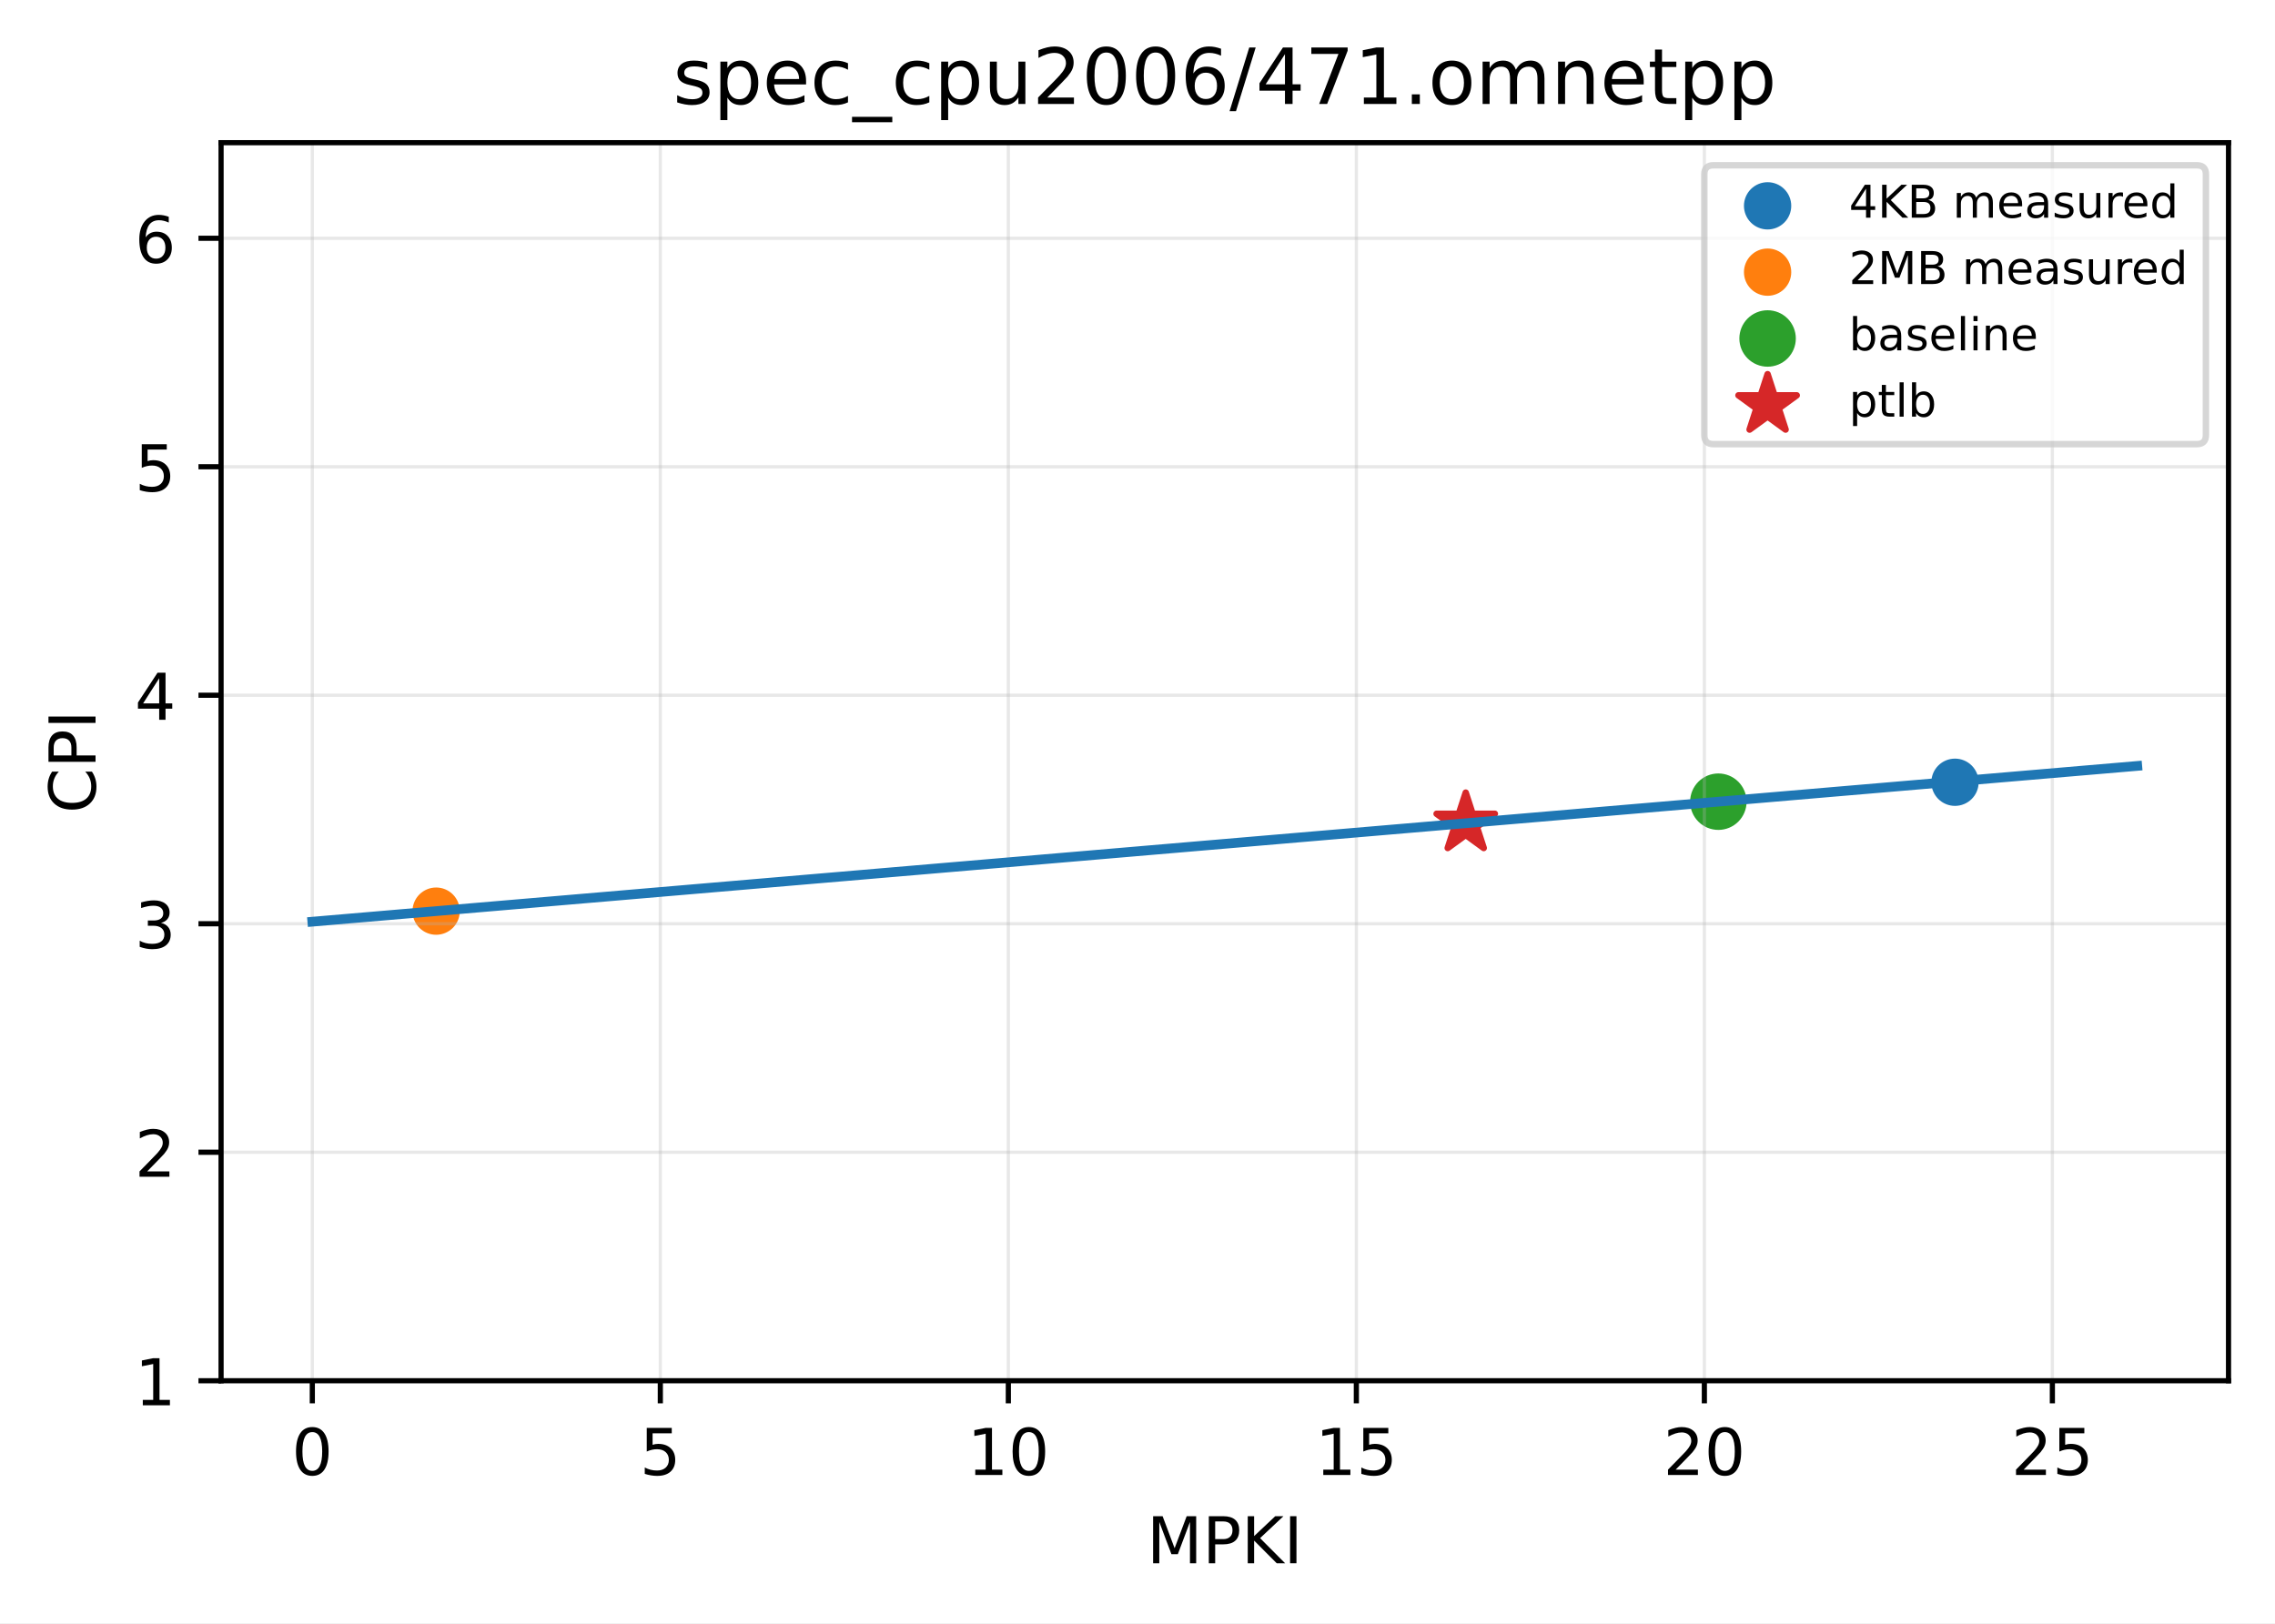
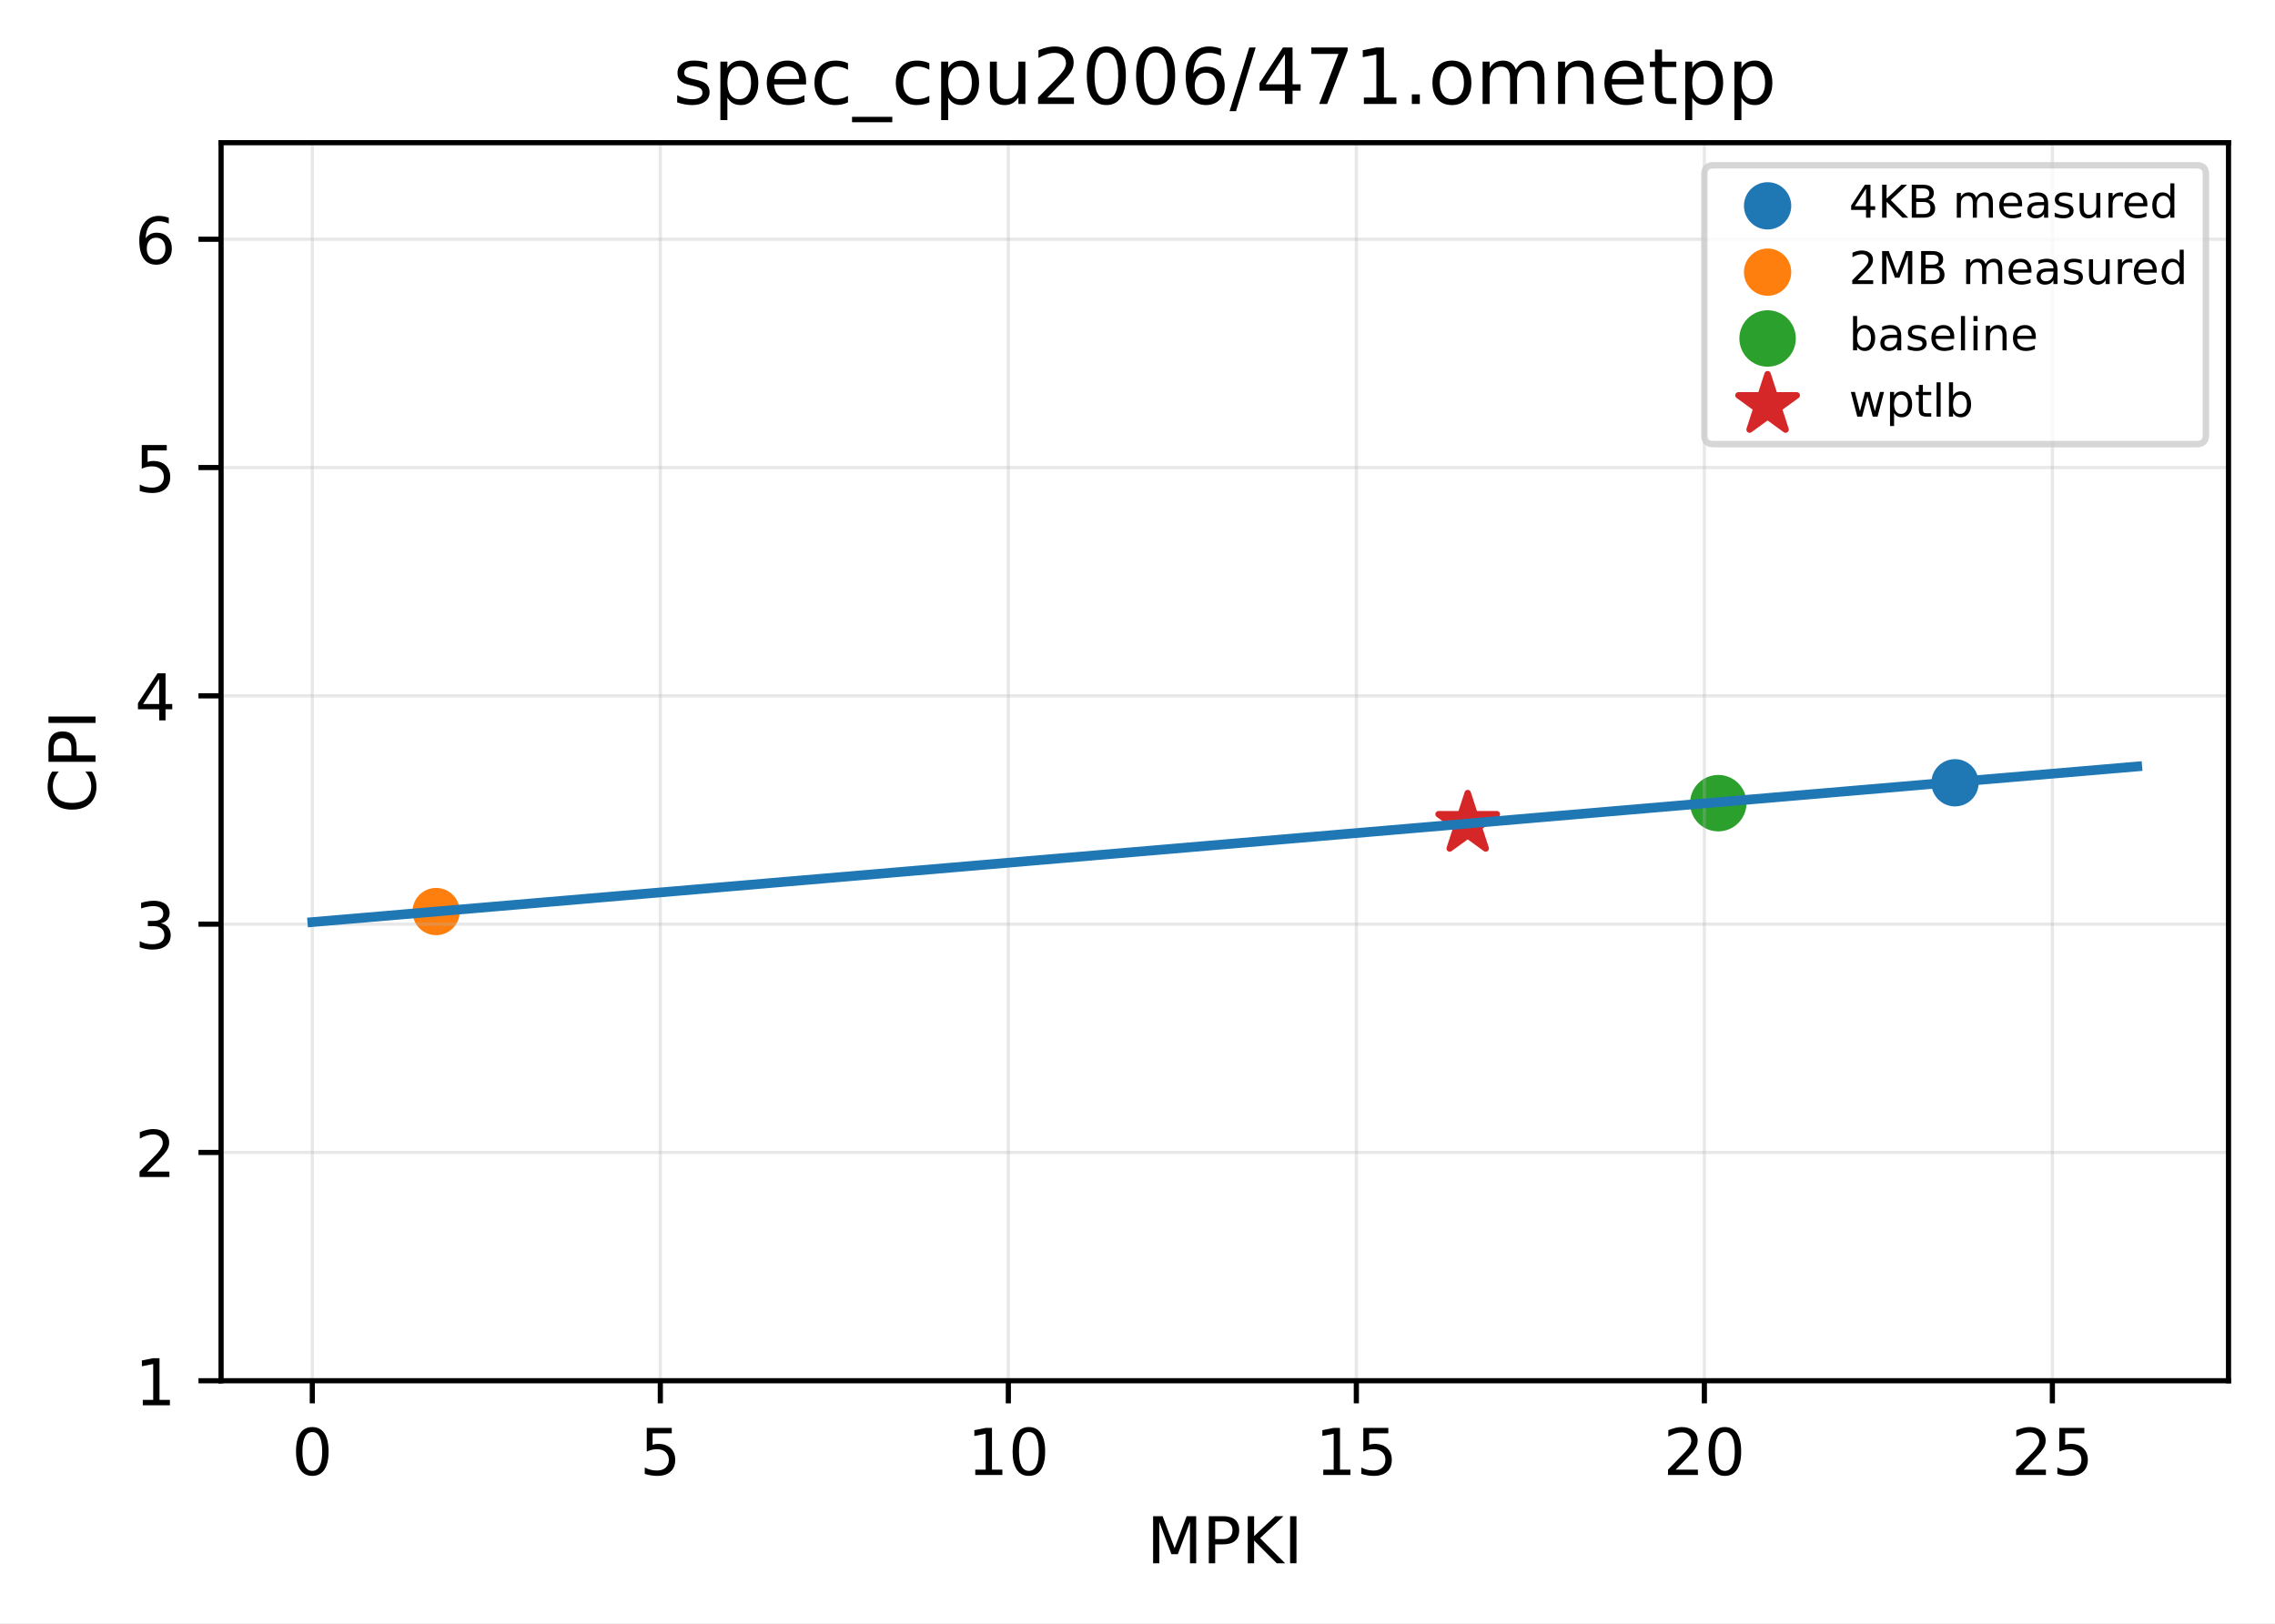
<svg xmlns="http://www.w3.org/2000/svg" xmlns:xlink="http://www.w3.org/1999/xlink" width="352.371pt" height="251.463pt" viewBox="0 0 352.371 251.463" version="1.1">
  <defs>
    <style type="text/css">*{stroke-linejoin: round; stroke-linecap: butt}</style>
  </defs>
  <g id="figure_1">
    <g id="patch_1">
      <path d="M 0 251.463  L 352.371 251.463  L 352.371 0  L 0 0  z " style="fill: #ffffff" />
    </g>
    <g id="axes_1">
      <g id="patch_2">
        <path d="M 34.241 213.906  L 345.171 213.906  L 345.171 22.106  L 34.241 22.106  z " style="fill: #ffffff" />
      </g>
      <g id="PathCollection_1">
        <defs>
-           <path id="md6699c83ae" d="M 0 3.162  C 0.839 3.162 1.643 2.829 2.236 2.236  C 2.829 1.643 3.162 0.839 3.162 0  C 3.162 -0.839 2.829 -1.643 2.236 -2.236  C 1.643 -2.829 0.839 -3.162 0 -3.162  C -0.839 -3.162 -1.643 -2.829 -2.236 -2.236  C -2.829 -1.643 -3.162 -0.839 -3.162 0  C -3.162 0.839 -2.829 1.643 -2.236 2.236  C -1.643 2.829 -0.839 3.162 0 3.162  z " style="stroke: #1f77b4" />
+           <path id="mc4546cc95a" d="M 0 3.162  C 0.839 3.162 1.643 2.829 2.236 2.236  C 2.829 1.643 3.162 0.839 3.162 0  C 3.162 -0.839 2.829 -1.643 2.236 -2.236  C 1.643 -2.829 0.839 -3.162 0 -3.162  C -0.839 -3.162 -1.643 -2.829 -2.236 -2.236  C -2.829 -1.643 -3.162 -0.839 -3.162 0  C -3.162 0.839 -2.829 1.643 -2.236 2.236  C -1.643 2.829 -0.839 3.162 0 3.162  z " style="stroke: #1f77b4" />
        </defs>
-         <g clip-path="url(#p19442adbd6)">
-           <use xlink:href="#md6699c83ae" x="302.807" y="121.188" style="fill: #1f77b4; stroke: #1f77b4" />
+         <g clip-path="url(#pe02b8e51a7)">
+           <use xlink:href="#mc4546cc95a" x="302.807" y="121.269" style="fill: #1f77b4; stroke: #1f77b4" />
        </g>
      </g>
      <g id="PathCollection_2">
        <defs>
-           <path id="mab75b7c8a4" d="M 0 3.162  C 0.839 3.162 1.643 2.829 2.236 2.236  C 2.829 1.643 3.162 0.839 3.162 0  C 3.162 -0.839 2.829 -1.643 2.236 -2.236  C 1.643 -2.829 0.839 -3.162 0 -3.162  C -0.839 -3.162 -1.643 -2.829 -2.236 -2.236  C -2.829 -1.643 -3.162 -0.839 -3.162 0  C -3.162 0.839 -2.829 1.643 -2.236 2.236  C -1.643 2.829 -0.839 3.162 0 3.162  z " style="stroke: #ff7f0e" />
+           <path id="mbe34475979" d="M 0 3.162  C 0.839 3.162 1.643 2.829 2.236 2.236  C 2.829 1.643 3.162 0.839 3.162 0  C 3.162 -0.839 2.829 -1.643 2.236 -2.236  C 1.643 -2.829 0.839 -3.162 0 -3.162  C -0.839 -3.162 -1.643 -2.829 -2.236 -2.236  C -2.829 -1.643 -3.162 -0.839 -3.162 0  C -3.162 0.839 -2.829 1.643 -2.236 2.236  C -1.643 2.829 -0.839 3.162 0 3.162  z " style="stroke: #ff7f0e" />
        </defs>
-         <g clip-path="url(#p19442adbd6)">
-           <use xlink:href="#mab75b7c8a4" x="67.553" y="141.155" style="fill: #ff7f0e; stroke: #ff7f0e" />
+         <g clip-path="url(#pe02b8e51a7)">
+           <use xlink:href="#mbe34475979" x="67.553" y="141.218" style="fill: #ff7f0e; stroke: #ff7f0e" />
        </g>
      </g>
      <g id="PathCollection_3">
        <defs>
-           <path id="m7796e45a66" d="M 0 3.873  C 1.027 3.873 2.012 3.465 2.739 2.739  C 3.465 2.012 3.873 1.027 3.873 0  C 3.873 -1.027 3.465 -2.012 2.739 -2.739  C 2.012 -3.465 1.027 -3.873 0 -3.873  C -1.027 -3.873 -2.012 -3.465 -2.739 -2.739  C -3.465 -2.012 -3.873 -1.027 -3.873 0  C -3.873 1.027 -3.465 2.012 -2.739 2.739  C -2.012 3.465 -1.027 3.873 0 3.873  z " style="stroke: #2ca02c" />
+           <path id="m443abfa414" d="M 0 3.873  C 1.027 3.873 2.012 3.465 2.739 2.739  C 3.465 2.012 3.873 1.027 3.873 0  C 3.873 -1.027 3.465 -2.012 2.739 -2.739  C 2.012 -3.465 1.027 -3.873 0 -3.873  C -1.027 -3.873 -2.012 -3.465 -2.739 -2.739  C -3.465 -2.012 -3.873 -1.027 -3.873 0  C -3.873 1.027 -3.465 2.012 -2.739 2.739  C -2.012 3.465 -1.027 3.873 0 3.873  z " style="stroke: #2ca02c" />
        </defs>
-         <g clip-path="url(#p19442adbd6)">
-           <use xlink:href="#m7796e45a66" x="266.153" y="124.198" style="fill: #2ca02c; stroke: #2ca02c" />
+         <g clip-path="url(#pe02b8e51a7)">
+           <use xlink:href="#m443abfa414" x="266.142" y="124.426" style="fill: #2ca02c; stroke: #2ca02c" />
        </g>
      </g>
      <g id="PathCollection_4">
        <defs>
-           <path id="m1c4b9ef3df" d="M 0 -4.743  L -1.065 -1.466  L -4.511 -1.466  L -1.723 0.56  L -2.788 3.838  L -0 1.812  L 2.788 3.838  L 1.723 0.56  L 4.511 -1.466  L 1.065 -1.466  z " style="stroke: #d62728" />
+           <path id="mf16d242e67" d="M 0 -4.743  L -1.065 -1.466  L -4.511 -1.466  L -1.723 0.56  L -2.788 3.838  L -0 1.812  L 2.788 3.838  L 1.723 0.56  L 4.511 -1.466  L 1.065 -1.466  z " style="stroke: #d62728" />
        </defs>
-         <g clip-path="url(#p19442adbd6)">
-           <use xlink:href="#m1c4b9ef3df" x="227.023" y="127.538" style="fill: #d62728; stroke: #d62728" />
+         <g clip-path="url(#pe02b8e51a7)">
+           <use xlink:href="#mf16d242e67" x="227.332" y="127.609" style="fill: #d62728; stroke: #d62728" />
        </g>
      </g>
      <g id="matplotlib.axis_1">
        <g id="xtick_1">
          <g id="line2d_1">
-             <path d="M 48.374 213.906  L 48.374 22.106  " clip-path="url(#p19442adbd6)" style="fill: none; stroke: #b0b0b0; stroke-opacity: 0.3; stroke-width: 0.5; stroke-linecap: square" />
+             <path d="M 48.374 213.906  L 48.374 22.106  " clip-path="url(#pe02b8e51a7)" style="fill: none; stroke: #b0b0b0; stroke-opacity: 0.3; stroke-width: 0.5; stroke-linecap: square" />
          </g>
          <g id="line2d_2">
            <defs>
-               <path id="mcaa8ebfdd7" d="M 0 0  L 0 3.5  " style="stroke: #000000; stroke-width: 0.8" />
-             </defs>
-             <g>
-               <use xlink:href="#mcaa8ebfdd7" x="48.374" y="213.906" style="stroke: #000000; stroke-width: 0.8" />
+               <path id="m939916f0e9" d="M 0 0  L 0 3.5  " style="stroke: #000000; stroke-width: 0.8" />
+             </defs>
+             <g>
+               <use xlink:href="#m939916f0e9" x="48.374" y="213.906" style="stroke: #000000; stroke-width: 0.8" />
            </g>
          </g>
          <g id="text_1">
            <g transform="translate(45.19256 228.5047) scale(0.1 -0.1)">
              <defs>
                <path id="DejaVuSans-30" d="M 2034 4250  Q 1547 4250 1301 3770  Q 1056 3291 1056 2328  Q 1056 1369 1301 889  Q 1547 409 2034 409  Q 2525 409 2770 889  Q 3016 1369 3016 2328  Q 3016 3291 2770 3770  Q 2525 4250 2034 4250  z M 2034 4750  Q 2819 4750 3233 4129  Q 3647 3509 3647 2328  Q 3647 1150 3233 529  Q 2819 -91 2034 -91  Q 1250 -91 836 529  Q 422 1150 422 2328  Q 422 3509 836 4129  Q 1250 4750 2034 4750  z " transform="scale(0.015625)" />
              </defs>
              <use xlink:href="#DejaVuSans-30" />
            </g>
          </g>
        </g>
        <g id="xtick_2">
          <g id="line2d_3">
-             <path d="M 102.277 213.906  L 102.277 22.106  " clip-path="url(#p19442adbd6)" style="fill: none; stroke: #b0b0b0; stroke-opacity: 0.3; stroke-width: 0.5; stroke-linecap: square" />
+             <path d="M 102.277 213.906  L 102.277 22.106  " clip-path="url(#pe02b8e51a7)" style="fill: none; stroke: #b0b0b0; stroke-opacity: 0.3; stroke-width: 0.5; stroke-linecap: square" />
          </g>
          <g id="line2d_4">
            <g>
-               <use xlink:href="#mcaa8ebfdd7" x="102.277" y="213.906" style="stroke: #000000; stroke-width: 0.8" />
+               <use xlink:href="#m939916f0e9" x="102.277" y="213.906" style="stroke: #000000; stroke-width: 0.8" />
            </g>
          </g>
          <g id="text_2">
            <g transform="translate(99.09556 228.5047) scale(0.1 -0.1)">
              <defs>
                <path id="DejaVuSans-35" d="M 691 4666  L 3169 4666  L 3169 4134  L 1269 4134  L 1269 2991  Q 1406 3038 1543 3061  Q 1681 3084 1819 3084  Q 2600 3084 3056 2656  Q 3513 2228 3513 1497  Q 3513 744 3044 326  Q 2575 -91 1722 -91  Q 1428 -91 1123 -41  Q 819 9 494 109  L 494 744  Q 775 591 1075 516  Q 1375 441 1709 441  Q 2250 441 2565 725  Q 2881 1009 2881 1497  Q 2881 1984 2565 2268  Q 2250 2553 1709 2553  Q 1456 2553 1204 2497  Q 953 2441 691 2322  L 691 4666  z " transform="scale(0.015625)" />
              </defs>
              <use xlink:href="#DejaVuSans-35" />
            </g>
          </g>
        </g>
        <g id="xtick_3">
          <g id="line2d_5">
-             <path d="M 156.18 213.906  L 156.18 22.106  " clip-path="url(#p19442adbd6)" style="fill: none; stroke: #b0b0b0; stroke-opacity: 0.3; stroke-width: 0.5; stroke-linecap: square" />
+             <path d="M 156.18 213.906  L 156.18 22.106  " clip-path="url(#pe02b8e51a7)" style="fill: none; stroke: #b0b0b0; stroke-opacity: 0.3; stroke-width: 0.5; stroke-linecap: square" />
          </g>
          <g id="line2d_6">
            <g>
-               <use xlink:href="#mcaa8ebfdd7" x="156.18" y="213.906" style="stroke: #000000; stroke-width: 0.8" />
+               <use xlink:href="#m939916f0e9" x="156.18" y="213.906" style="stroke: #000000; stroke-width: 0.8" />
            </g>
          </g>
          <g id="text_3">
            <g transform="translate(149.8173 228.5047) scale(0.1 -0.1)">
              <defs>
                <path id="DejaVuSans-31" d="M 794 531  L 1825 531  L 1825 4091  L 703 3866  L 703 4441  L 1819 4666  L 2450 4666  L 2450 531  L 3481 531  L 3481 0  L 794 0  L 794 531  z " transform="scale(0.015625)" />
              </defs>
              <use xlink:href="#DejaVuSans-31" />
              <use xlink:href="#DejaVuSans-30" x="63.623" />
            </g>
          </g>
        </g>
        <g id="xtick_4">
          <g id="line2d_7">
-             <path d="M 210.083 213.906  L 210.083 22.106  " clip-path="url(#p19442adbd6)" style="fill: none; stroke: #b0b0b0; stroke-opacity: 0.3; stroke-width: 0.5; stroke-linecap: square" />
+             <path d="M 210.083 213.906  L 210.083 22.106  " clip-path="url(#pe02b8e51a7)" style="fill: none; stroke: #b0b0b0; stroke-opacity: 0.3; stroke-width: 0.5; stroke-linecap: square" />
          </g>
          <g id="line2d_8">
            <g>
-               <use xlink:href="#mcaa8ebfdd7" x="210.083" y="213.906" style="stroke: #000000; stroke-width: 0.8" />
+               <use xlink:href="#m939916f0e9" x="210.083" y="213.906" style="stroke: #000000; stroke-width: 0.8" />
            </g>
          </g>
          <g id="text_4">
            <g transform="translate(203.7203 228.5047) scale(0.1 -0.1)">
              <use xlink:href="#DejaVuSans-31" />
              <use xlink:href="#DejaVuSans-35" x="63.623" />
            </g>
          </g>
        </g>
        <g id="xtick_5">
          <g id="line2d_9">
-             <path d="M 263.986 213.906  L 263.986 22.106  " clip-path="url(#p19442adbd6)" style="fill: none; stroke: #b0b0b0; stroke-opacity: 0.3; stroke-width: 0.5; stroke-linecap: square" />
+             <path d="M 263.986 213.906  L 263.986 22.106  " clip-path="url(#pe02b8e51a7)" style="fill: none; stroke: #b0b0b0; stroke-opacity: 0.3; stroke-width: 0.5; stroke-linecap: square" />
          </g>
          <g id="line2d_10">
            <g>
-               <use xlink:href="#mcaa8ebfdd7" x="263.986" y="213.906" style="stroke: #000000; stroke-width: 0.8" />
+               <use xlink:href="#m939916f0e9" x="263.986" y="213.906" style="stroke: #000000; stroke-width: 0.8" />
            </g>
          </g>
          <g id="text_5">
            <g transform="translate(257.6233 228.5047) scale(0.1 -0.1)">
              <defs>
                <path id="DejaVuSans-32" d="M 1228 531  L 3431 531  L 3431 0  L 469 0  L 469 531  Q 828 903 1448 1529  Q 2069 2156 2228 2338  Q 2531 2678 2651 2914  Q 2772 3150 2772 3378  Q 2772 3750 2511 3984  Q 2250 4219 1831 4219  Q 1534 4219 1204 4116  Q 875 4013 500 3803  L 500 4441  Q 881 4594 1212 4672  Q 1544 4750 1819 4750  Q 2544 4750 2975 4387  Q 3406 4025 3406 3419  Q 3406 3131 3298 2873  Q 3191 2616 2906 2266  Q 2828 2175 2409 1742  Q 1991 1309 1228 531  z " transform="scale(0.015625)" />
              </defs>
              <use xlink:href="#DejaVuSans-32" />
              <use xlink:href="#DejaVuSans-30" x="63.623" />
            </g>
          </g>
        </g>
        <g id="xtick_6">
          <g id="line2d_11">
-             <path d="M 317.889 213.906  L 317.889 22.106  " clip-path="url(#p19442adbd6)" style="fill: none; stroke: #b0b0b0; stroke-opacity: 0.3; stroke-width: 0.5; stroke-linecap: square" />
+             <path d="M 317.889 213.906  L 317.889 22.106  " clip-path="url(#pe02b8e51a7)" style="fill: none; stroke: #b0b0b0; stroke-opacity: 0.3; stroke-width: 0.5; stroke-linecap: square" />
          </g>
          <g id="line2d_12">
            <g>
-               <use xlink:href="#mcaa8ebfdd7" x="317.889" y="213.906" style="stroke: #000000; stroke-width: 0.8" />
+               <use xlink:href="#m939916f0e9" x="317.889" y="213.906" style="stroke: #000000; stroke-width: 0.8" />
            </g>
          </g>
          <g id="text_6">
            <g transform="translate(311.5263 228.5047) scale(0.1 -0.1)">
              <use xlink:href="#DejaVuSans-32" />
              <use xlink:href="#DejaVuSans-35" x="63.623" />
            </g>
          </g>
        </g>
        <g id="text_7">
          <g transform="translate(177.6228 242.1828) scale(0.1 -0.1)">
            <defs>
              <path id="DejaVuSans-4d" d="M 628 4666  L 1569 4666  L 2759 1491  L 3956 4666  L 4897 4666  L 4897 0  L 4281 0  L 4281 4097  L 3078 897  L 2444 897  L 1241 4097  L 1241 0  L 628 0  L 628 4666  z " transform="scale(0.015625)" />
              <path id="DejaVuSans-50" d="M 1259 4147  L 1259 2394  L 2053 2394  Q 2494 2394 2734 2622  Q 2975 2850 2975 3272  Q 2975 3691 2734 3919  Q 2494 4147 2053 4147  L 1259 4147  z M 628 4666  L 2053 4666  Q 2838 4666 3239 4311  Q 3641 3956 3641 3272  Q 3641 2581 3239 2228  Q 2838 1875 2053 1875  L 1259 1875  L 1259 0  L 628 0  L 628 4666  z " transform="scale(0.015625)" />
              <path id="DejaVuSans-4b" d="M 628 4666  L 1259 4666  L 1259 2694  L 3353 4666  L 4166 4666  L 1850 2491  L 4331 0  L 3500 0  L 1259 2247  L 1259 0  L 628 0  L 628 4666  z " transform="scale(0.015625)" />
              <path id="DejaVuSans-49" d="M 628 4666  L 1259 4666  L 1259 0  L 628 0  L 628 4666  z " transform="scale(0.015625)" />
            </defs>
            <use xlink:href="#DejaVuSans-4d" />
            <use xlink:href="#DejaVuSans-50" x="86.279" />
            <use xlink:href="#DejaVuSans-4b" x="146.582" />
            <use xlink:href="#DejaVuSans-49" x="212.158" />
          </g>
        </g>
      </g>
      <g id="matplotlib.axis_2">
        <g id="ytick_1">
          <g id="line2d_13">
-             <path d="M 34.241 213.906  L 345.171 213.906  " clip-path="url(#p19442adbd6)" style="fill: none; stroke: #b0b0b0; stroke-opacity: 0.3; stroke-width: 0.5; stroke-linecap: square" />
+             <path d="M 34.241 213.906  L 345.171 213.906  " clip-path="url(#pe02b8e51a7)" style="fill: none; stroke: #b0b0b0; stroke-opacity: 0.3; stroke-width: 0.5; stroke-linecap: square" />
          </g>
          <g id="line2d_14">
            <defs>
-               <path id="mdc72d5b789" d="M 0 0  L -3.5 0  " style="stroke: #000000; stroke-width: 0.8" />
-             </defs>
-             <g>
-               <use xlink:href="#mdc72d5b789" x="34.241" y="213.906" style="stroke: #000000; stroke-width: 0.8" />
+               <path id="m8a348a85e7" d="M 0 0  L -3.5 0  " style="stroke: #000000; stroke-width: 0.8" />
+             </defs>
+             <g>
+               <use xlink:href="#m8a348a85e7" x="34.241" y="213.906" style="stroke: #000000; stroke-width: 0.8" />
            </g>
          </g>
          <g id="text_8">
            <g transform="translate(20.87813 217.7055) scale(0.1 -0.1)">
              <use xlink:href="#DejaVuSans-31" />
            </g>
          </g>
        </g>
        <g id="ytick_2">
          <g id="line2d_15">
-             <path d="M 34.241 178.507  L 345.171 178.507  " clip-path="url(#p19442adbd6)" style="fill: none; stroke: #b0b0b0; stroke-opacity: 0.3; stroke-width: 0.5; stroke-linecap: square" />
+             <path d="M 34.241 178.538  L 345.171 178.538  " clip-path="url(#pe02b8e51a7)" style="fill: none; stroke: #b0b0b0; stroke-opacity: 0.3; stroke-width: 0.5; stroke-linecap: square" />
          </g>
          <g id="line2d_16">
            <g>
-               <use xlink:href="#mdc72d5b789" x="34.241" y="178.507" style="stroke: #000000; stroke-width: 0.8" />
+               <use xlink:href="#m8a348a85e7" x="34.241" y="178.538" style="stroke: #000000; stroke-width: 0.8" />
            </g>
          </g>
          <g id="text_9">
-             <g transform="translate(20.87813 182.3067) scale(0.1 -0.1)">
+             <g transform="translate(20.87813 182.3376) scale(0.1 -0.1)">
              <use xlink:href="#DejaVuSans-32" />
            </g>
          </g>
        </g>
        <g id="ytick_3">
          <g id="line2d_17">
-             <path d="M 34.241 143.109  L 345.171 143.109  " clip-path="url(#p19442adbd6)" style="fill: none; stroke: #b0b0b0; stroke-opacity: 0.3; stroke-width: 0.5; stroke-linecap: square" />
+             <path d="M 34.241 143.17  L 345.171 143.17  " clip-path="url(#pe02b8e51a7)" style="fill: none; stroke: #b0b0b0; stroke-opacity: 0.3; stroke-width: 0.5; stroke-linecap: square" />
          </g>
          <g id="line2d_18">
            <g>
-               <use xlink:href="#mdc72d5b789" x="34.241" y="143.109" style="stroke: #000000; stroke-width: 0.8" />
+               <use xlink:href="#m8a348a85e7" x="34.241" y="143.17" style="stroke: #000000; stroke-width: 0.8" />
            </g>
          </g>
          <g id="text_10">
-             <g transform="translate(20.87813 146.9079) scale(0.1 -0.1)">
+             <g transform="translate(20.87813 146.9697) scale(0.1 -0.1)">
              <defs>
                <path id="DejaVuSans-33" d="M 2597 2516  Q 3050 2419 3304 2112  Q 3559 1806 3559 1356  Q 3559 666 3084 287  Q 2609 -91 1734 -91  Q 1441 -91 1130 -33  Q 819 25 488 141  L 488 750  Q 750 597 1062 519  Q 1375 441 1716 441  Q 2309 441 2620 675  Q 2931 909 2931 1356  Q 2931 1769 2642 2001  Q 2353 2234 1838 2234  L 1294 2234  L 1294 2753  L 1863 2753  Q 2328 2753 2575 2939  Q 2822 3125 2822 3475  Q 2822 3834 2567 4026  Q 2313 4219 1838 4219  Q 1578 4219 1281 4162  Q 984 4106 628 3988  L 628 4550  Q 988 4650 1302 4700  Q 1616 4750 1894 4750  Q 2613 4750 3031 4423  Q 3450 4097 3450 3541  Q 3450 3153 3228 2886  Q 3006 2619 2597 2516  z " transform="scale(0.015625)" />
              </defs>
              <use xlink:href="#DejaVuSans-33" />
            </g>
          </g>
        </g>
        <g id="ytick_4">
          <g id="line2d_19">
-             <path d="M 34.241 107.71  L 345.171 107.71  " clip-path="url(#p19442adbd6)" style="fill: none; stroke: #b0b0b0; stroke-opacity: 0.3; stroke-width: 0.5; stroke-linecap: square" />
+             <path d="M 34.241 107.803  L 345.171 107.803  " clip-path="url(#pe02b8e51a7)" style="fill: none; stroke: #b0b0b0; stroke-opacity: 0.3; stroke-width: 0.5; stroke-linecap: square" />
          </g>
          <g id="line2d_20">
            <g>
-               <use xlink:href="#mdc72d5b789" x="34.241" y="107.71" style="stroke: #000000; stroke-width: 0.8" />
+               <use xlink:href="#m8a348a85e7" x="34.241" y="107.803" style="stroke: #000000; stroke-width: 0.8" />
            </g>
          </g>
          <g id="text_11">
-             <g transform="translate(20.87813 111.509) scale(0.1 -0.1)">
+             <g transform="translate(20.87813 111.6018) scale(0.1 -0.1)">
              <defs>
                <path id="DejaVuSans-34" d="M 2419 4116  L 825 1625  L 2419 1625  L 2419 4116  z M 2253 4666  L 3047 4666  L 3047 1625  L 3713 1625  L 3713 1100  L 3047 1100  L 3047 0  L 2419 0  L 2419 1100  L 313 1100  L 313 1709  L 2253 4666  z " transform="scale(0.015625)" />
              </defs>
              <use xlink:href="#DejaVuSans-34" />
            </g>
          </g>
        </g>
        <g id="ytick_5">
          <g id="line2d_21">
-             <path d="M 34.241 72.311  L 345.171 72.311  " clip-path="url(#p19442adbd6)" style="fill: none; stroke: #b0b0b0; stroke-opacity: 0.3; stroke-width: 0.5; stroke-linecap: square" />
+             <path d="M 34.241 72.435  L 345.171 72.435  " clip-path="url(#pe02b8e51a7)" style="fill: none; stroke: #b0b0b0; stroke-opacity: 0.3; stroke-width: 0.5; stroke-linecap: square" />
          </g>
          <g id="line2d_22">
            <g>
-               <use xlink:href="#mdc72d5b789" x="34.241" y="72.311" style="stroke: #000000; stroke-width: 0.8" />
+               <use xlink:href="#m8a348a85e7" x="34.241" y="72.435" style="stroke: #000000; stroke-width: 0.8" />
            </g>
          </g>
          <g id="text_12">
-             <g transform="translate(20.87813 76.11024) scale(0.1 -0.1)">
+             <g transform="translate(20.87813 76.23396) scale(0.1 -0.1)">
              <use xlink:href="#DejaVuSans-35" />
            </g>
          </g>
        </g>
        <g id="ytick_6">
          <g id="line2d_23">
-             <path d="M 34.241 36.912  L 345.171 36.912  " clip-path="url(#p19442adbd6)" style="fill: none; stroke: #b0b0b0; stroke-opacity: 0.3; stroke-width: 0.5; stroke-linecap: square" />
+             <path d="M 34.241 37.067  L 345.171 37.067  " clip-path="url(#pe02b8e51a7)" style="fill: none; stroke: #b0b0b0; stroke-opacity: 0.3; stroke-width: 0.5; stroke-linecap: square" />
          </g>
          <g id="line2d_24">
            <g>
-               <use xlink:href="#mdc72d5b789" x="34.241" y="36.912" style="stroke: #000000; stroke-width: 0.8" />
+               <use xlink:href="#m8a348a85e7" x="34.241" y="37.067" style="stroke: #000000; stroke-width: 0.8" />
            </g>
          </g>
          <g id="text_13">
-             <g transform="translate(20.87813 40.71143) scale(0.1 -0.1)">
+             <g transform="translate(20.87813 40.86608) scale(0.1 -0.1)">
              <defs>
                <path id="DejaVuSans-36" d="M 2113 2584  Q 1688 2584 1439 2293  Q 1191 2003 1191 1497  Q 1191 994 1439 701  Q 1688 409 2113 409  Q 2538 409 2786 701  Q 3034 994 3034 1497  Q 3034 2003 2786 2293  Q 2538 2584 2113 2584  z M 3366 4563  L 3366 3988  Q 3128 4100 2886 4159  Q 2644 4219 2406 4219  Q 1781 4219 1451 3797  Q 1122 3375 1075 2522  Q 1259 2794 1537 2939  Q 1816 3084 2150 3084  Q 2853 3084 3261 2657  Q 3669 2231 3669 1497  Q 3669 778 3244 343  Q 2819 -91 2113 -91  Q 1303 -91 875 529  Q 447 1150 447 2328  Q 447 3434 972 4092  Q 1497 4750 2381 4750  Q 2619 4750 2861 4703  Q 3103 4656 3366 4563  z " transform="scale(0.015625)" />
              </defs>
              <use xlink:href="#DejaVuSans-36" />
            </g>
          </g>
        </g>
        <g id="text_14">
          <g transform="translate(14.79844 125.9875) rotate(-90) scale(0.1 -0.1)">
            <defs>
              <path id="DejaVuSans-43" d="M 4122 4306  L 4122 3641  Q 3803 3938 3442 4084  Q 3081 4231 2675 4231  Q 1875 4231 1450 3742  Q 1025 3253 1025 2328  Q 1025 1406 1450 917  Q 1875 428 2675 428  Q 3081 428 3442 575  Q 3803 722 4122 1019  L 4122 359  Q 3791 134 3420 21  Q 3050 -91 2638 -91  Q 1578 -91 968 557  Q 359 1206 359 2328  Q 359 3453 968 4101  Q 1578 4750 2638 4750  Q 3056 4750 3426 4639  Q 3797 4528 4122 4306  z " transform="scale(0.015625)" />
            </defs>
            <use xlink:href="#DejaVuSans-43" />
            <use xlink:href="#DejaVuSans-50" x="69.824" />
            <use xlink:href="#DejaVuSans-49" x="130.127" />
          </g>
        </g>
      </g>
      <g id="line2d_25">
-         <path d="M 48.374 142.79  L 51.2 142.549  L 54.027 142.307  L 56.854 142.066  L 59.68 141.825  L 62.507 141.583  L 65.334 141.342  L 68.16 141.101  L 70.987 140.86  L 73.814 140.618  L 76.64 140.377  L 79.467 140.136  L 82.293 139.894  L 85.12 139.653  L 87.947 139.412  L 90.773 139.17  L 93.6 138.929  L 96.427 138.688  L 99.253 138.446  L 102.08 138.205  L 104.907 137.964  L 107.733 137.722  L 110.56 137.481  L 113.386 137.24  L 116.213 136.998  L 119.04 136.757  L 121.866 136.516  L 124.693 136.274  L 127.52 136.033  L 130.346 135.792  L 133.173 135.551  L 136 135.309  L 138.826 135.068  L 141.653 134.827  L 144.479 134.585  L 147.306 134.344  L 150.133 134.103  L 152.959 133.861  L 155.786 133.62  L 158.613 133.379  L 161.439 133.137  L 164.266 132.896  L 167.093 132.655  L 169.919 132.413  L 172.746 132.172  L 175.572 131.931  L 178.399 131.689  L 181.226 131.448  L 184.052 131.207  L 186.879 130.965  L 189.706 130.724  L 192.532 130.483  L 195.359 130.242  L 198.186 130  L 201.012 129.759  L 203.839 129.518  L 206.665 129.276  L 209.492 129.035  L 212.319 128.794  L 215.145 128.552  L 217.972 128.311  L 220.799 128.07  L 223.625 127.828  L 226.452 127.587  L 229.279 127.346  L 232.105 127.104  L 234.932 126.863  L 237.758 126.622  L 240.585 126.38  L 243.412 126.139  L 246.238 125.898  L 249.065 125.656  L 251.892 125.415  L 254.718 125.174  L 257.545 124.933  L 260.372 124.691  L 263.198 124.45  L 266.025 124.209  L 268.851 123.967  L 271.678 123.726  L 274.505 123.485  L 277.331 123.243  L 280.158 123.002  L 282.985 122.761  L 285.811 122.519  L 288.638 122.278  L 291.465 122.037  L 294.291 121.795  L 297.118 121.554  L 299.944 121.313  L 302.771 121.071  L 305.598 120.83  L 308.424 120.589  L 311.251 120.348  L 314.078 120.106  L 316.904 119.865  L 319.731 119.624  L 322.558 119.382  L 325.384 119.141  L 328.211 118.9  L 331.037 118.658  " clip-path="url(#p19442adbd6)" style="fill: none; stroke: #1f77b4; stroke-width: 1.5; stroke-linecap: square" />
+         <path d="M 48.374 142.852  L 51.2 142.611  L 54.027 142.37  L 56.854 142.129  L 59.68 141.888  L 62.507 141.647  L 65.334 141.406  L 68.16 141.164  L 70.987 140.923  L 73.814 140.682  L 76.64 140.441  L 79.467 140.2  L 82.293 139.959  L 85.12 139.718  L 87.947 139.477  L 90.773 139.236  L 93.6 138.994  L 96.427 138.753  L 99.253 138.512  L 102.08 138.271  L 104.907 138.03  L 107.733 137.789  L 110.56 137.548  L 113.386 137.307  L 116.213 137.066  L 119.04 136.825  L 121.866 136.583  L 124.693 136.342  L 127.52 136.101  L 130.346 135.86  L 133.173 135.619  L 136 135.378  L 138.826 135.137  L 141.653 134.896  L 144.479 134.655  L 147.306 134.413  L 150.133 134.172  L 152.959 133.931  L 155.786 133.69  L 158.613 133.449  L 161.439 133.208  L 164.266 132.967  L 167.093 132.726  L 169.919 132.485  L 172.746 132.243  L 175.572 132.002  L 178.399 131.761  L 181.226 131.52  L 184.052 131.279  L 186.879 131.038  L 189.706 130.797  L 192.532 130.556  L 195.359 130.315  L 198.186 130.074  L 201.012 129.832  L 203.839 129.591  L 206.665 129.35  L 209.492 129.109  L 212.319 128.868  L 215.145 128.627  L 217.972 128.386  L 220.799 128.145  L 223.625 127.904  L 226.452 127.662  L 229.279 127.421  L 232.105 127.18  L 234.932 126.939  L 237.758 126.698  L 240.585 126.457  L 243.412 126.216  L 246.238 125.975  L 249.065 125.734  L 251.892 125.493  L 254.718 125.251  L 257.545 125.01  L 260.372 124.769  L 263.198 124.528  L 266.025 124.287  L 268.851 124.046  L 271.678 123.805  L 274.505 123.564  L 277.331 123.323  L 280.158 123.081  L 282.985 122.84  L 285.811 122.599  L 288.638 122.358  L 291.465 122.117  L 294.291 121.876  L 297.118 121.635  L 299.944 121.394  L 302.771 121.153  L 305.598 120.911  L 308.424 120.67  L 311.251 120.429  L 314.078 120.188  L 316.904 119.947  L 319.731 119.706  L 322.558 119.465  L 325.384 119.224  L 328.211 118.983  L 331.037 118.742  " clip-path="url(#pe02b8e51a7)" style="fill: none; stroke: #1f77b4; stroke-width: 1.5; stroke-linecap: square" />
      </g>
      <g id="patch_3">
        <path d="M 34.241 213.906  L 34.241 22.106  " style="fill: none; stroke: #000000; stroke-width: 0.8; stroke-linejoin: miter; stroke-linecap: square" />
      </g>
      <g id="patch_4">
        <path d="M 345.171 213.906  L 345.171 22.106  " style="fill: none; stroke: #000000; stroke-width: 0.8; stroke-linejoin: miter; stroke-linecap: square" />
      </g>
      <g id="patch_5">
        <path d="M 34.241 213.906  L 345.171 213.906  " style="fill: none; stroke: #000000; stroke-width: 0.8; stroke-linejoin: miter; stroke-linecap: square" />
      </g>
      <g id="patch_6">
        <path d="M 34.241 22.106  L 345.171 22.106  " style="fill: none; stroke: #000000; stroke-width: 0.8; stroke-linejoin: miter; stroke-linecap: square" />
      </g>
      <g id="text_15">
        <g transform="translate(104.2384 16.10625) scale(0.12 -0.12)">
          <defs>
            <path id="DejaVuSans-73" d="M 2834 3397  L 2834 2853  Q 2591 2978 2328 3040  Q 2066 3103 1784 3103  Q 1356 3103 1142 2972  Q 928 2841 928 2578  Q 928 2378 1081 2264  Q 1234 2150 1697 2047  L 1894 2003  Q 2506 1872 2764 1633  Q 3022 1394 3022 966  Q 3022 478 2636 193  Q 2250 -91 1575 -91  Q 1294 -91 989 -36  Q 684 19 347 128  L 347 722  Q 666 556 975 473  Q 1284 391 1588 391  Q 1994 391 2212 530  Q 2431 669 2431 922  Q 2431 1156 2273 1281  Q 2116 1406 1581 1522  L 1381 1569  Q 847 1681 609 1914  Q 372 2147 372 2553  Q 372 3047 722 3315  Q 1072 3584 1716 3584  Q 2034 3584 2315 3537  Q 2597 3491 2834 3397  z " transform="scale(0.015625)" />
            <path id="DejaVuSans-70" d="M 1159 525  L 1159 -1331  L 581 -1331  L 581 3500  L 1159 3500  L 1159 2969  Q 1341 3281 1617 3432  Q 1894 3584 2278 3584  Q 2916 3584 3314 3078  Q 3713 2572 3713 1747  Q 3713 922 3314 415  Q 2916 -91 2278 -91  Q 1894 -91 1617 61  Q 1341 213 1159 525  z M 3116 1747  Q 3116 2381 2855 2742  Q 2594 3103 2138 3103  Q 1681 3103 1420 2742  Q 1159 2381 1159 1747  Q 1159 1113 1420 752  Q 1681 391 2138 391  Q 2594 391 2855 752  Q 3116 1113 3116 1747  z " transform="scale(0.015625)" />
            <path id="DejaVuSans-65" d="M 3597 1894  L 3597 1613  L 953 1613  Q 991 1019 1311 708  Q 1631 397 2203 397  Q 2534 397 2845 478  Q 3156 559 3463 722  L 3463 178  Q 3153 47 2828 -22  Q 2503 -91 2169 -91  Q 1331 -91 842 396  Q 353 884 353 1716  Q 353 2575 817 3079  Q 1281 3584 2069 3584  Q 2775 3584 3186 3129  Q 3597 2675 3597 1894  z M 3022 2063  Q 3016 2534 2758 2815  Q 2500 3097 2075 3097  Q 1594 3097 1305 2825  Q 1016 2553 972 2059  L 3022 2063  z " transform="scale(0.015625)" />
            <path id="DejaVuSans-63" d="M 3122 3366  L 3122 2828  Q 2878 2963 2633 3030  Q 2388 3097 2138 3097  Q 1578 3097 1268 2742  Q 959 2388 959 1747  Q 959 1106 1268 751  Q 1578 397 2138 397  Q 2388 397 2633 464  Q 2878 531 3122 666  L 3122 134  Q 2881 22 2623 -34  Q 2366 -91 2075 -91  Q 1284 -91 818 406  Q 353 903 353 1747  Q 353 2603 823 3093  Q 1294 3584 2113 3584  Q 2378 3584 2631 3529  Q 2884 3475 3122 3366  z " transform="scale(0.015625)" />
            <path id="DejaVuSans-5f" d="M 3263 -1063  L 3263 -1509  L -63 -1509  L -63 -1063  L 3263 -1063  z " transform="scale(0.015625)" />
            <path id="DejaVuSans-75" d="M 544 1381  L 544 3500  L 1119 3500  L 1119 1403  Q 1119 906 1312 657  Q 1506 409 1894 409  Q 2359 409 2629 706  Q 2900 1003 2900 1516  L 2900 3500  L 3475 3500  L 3475 0  L 2900 0  L 2900 538  Q 2691 219 2414 64  Q 2138 -91 1772 -91  Q 1169 -91 856 284  Q 544 659 544 1381  z M 1991 3584  L 1991 3584  z " transform="scale(0.015625)" />
            <path id="DejaVuSans-2f" d="M 1625 4666  L 2156 4666  L 531 -594  L 0 -594  L 1625 4666  z " transform="scale(0.015625)" />
            <path id="DejaVuSans-37" d="M 525 4666  L 3525 4666  L 3525 4397  L 1831 0  L 1172 0  L 2766 4134  L 525 4134  L 525 4666  z " transform="scale(0.015625)" />
            <path id="DejaVuSans-2e" d="M 684 794  L 1344 794  L 1344 0  L 684 0  L 684 794  z " transform="scale(0.015625)" />
            <path id="DejaVuSans-6f" d="M 1959 3097  Q 1497 3097 1228 2736  Q 959 2375 959 1747  Q 959 1119 1226 758  Q 1494 397 1959 397  Q 2419 397 2687 759  Q 2956 1122 2956 1747  Q 2956 2369 2687 2733  Q 2419 3097 1959 3097  z M 1959 3584  Q 2709 3584 3137 3096  Q 3566 2609 3566 1747  Q 3566 888 3137 398  Q 2709 -91 1959 -91  Q 1206 -91 779 398  Q 353 888 353 1747  Q 353 2609 779 3096  Q 1206 3584 1959 3584  z " transform="scale(0.015625)" />
            <path id="DejaVuSans-6d" d="M 3328 2828  Q 3544 3216 3844 3400  Q 4144 3584 4550 3584  Q 5097 3584 5394 3201  Q 5691 2819 5691 2113  L 5691 0  L 5113 0  L 5113 2094  Q 5113 2597 4934 2840  Q 4756 3084 4391 3084  Q 3944 3084 3684 2787  Q 3425 2491 3425 1978  L 3425 0  L 2847 0  L 2847 2094  Q 2847 2600 2669 2842  Q 2491 3084 2119 3084  Q 1678 3084 1418 2786  Q 1159 2488 1159 1978  L 1159 0  L 581 0  L 581 3500  L 1159 3500  L 1159 2956  Q 1356 3278 1631 3431  Q 1906 3584 2284 3584  Q 2666 3584 2933 3390  Q 3200 3197 3328 2828  z " transform="scale(0.015625)" />
            <path id="DejaVuSans-6e" d="M 3513 2113  L 3513 0  L 2938 0  L 2938 2094  Q 2938 2591 2744 2837  Q 2550 3084 2163 3084  Q 1697 3084 1428 2787  Q 1159 2491 1159 1978  L 1159 0  L 581 0  L 581 3500  L 1159 3500  L 1159 2956  Q 1366 3272 1645 3428  Q 1925 3584 2291 3584  Q 2894 3584 3203 3211  Q 3513 2838 3513 2113  z " transform="scale(0.015625)" />
            <path id="DejaVuSans-74" d="M 1172 4494  L 1172 3500  L 2356 3500  L 2356 3053  L 1172 3053  L 1172 1153  Q 1172 725 1289 603  Q 1406 481 1766 481  L 2356 481  L 2356 0  L 1766 0  Q 1100 0 847 248  Q 594 497 594 1153  L 594 3053  L 172 3053  L 172 3500  L 594 3500  L 594 4494  L 1172 4494  z " transform="scale(0.015625)" />
          </defs>
          <use xlink:href="#DejaVuSans-73" />
          <use xlink:href="#DejaVuSans-70" x="52.1" />
          <use xlink:href="#DejaVuSans-65" x="115.576" />
          <use xlink:href="#DejaVuSans-63" x="177.1" />
          <use xlink:href="#DejaVuSans-5f" x="232.08" />
          <use xlink:href="#DejaVuSans-63" x="282.08" />
          <use xlink:href="#DejaVuSans-70" x="337.061" />
          <use xlink:href="#DejaVuSans-75" x="400.537" />
          <use xlink:href="#DejaVuSans-32" x="463.916" />
          <use xlink:href="#DejaVuSans-30" x="527.539" />
          <use xlink:href="#DejaVuSans-30" x="591.162" />
          <use xlink:href="#DejaVuSans-36" x="654.785" />
          <use xlink:href="#DejaVuSans-2f" x="718.408" />
          <use xlink:href="#DejaVuSans-34" x="752.1" />
          <use xlink:href="#DejaVuSans-37" x="815.723" />
          <use xlink:href="#DejaVuSans-31" x="879.346" />
          <use xlink:href="#DejaVuSans-2e" x="942.969" />
          <use xlink:href="#DejaVuSans-6f" x="974.756" />
          <use xlink:href="#DejaVuSans-6d" x="1035.938" />
          <use xlink:href="#DejaVuSans-6e" x="1133.35" />
          <use xlink:href="#DejaVuSans-65" x="1196.729" />
          <use xlink:href="#DejaVuSans-74" x="1258.252" />
          <use xlink:href="#DejaVuSans-70" x="1297.461" />
          <use xlink:href="#DejaVuSans-70" x="1360.938" />
        </g>
      </g>
      <g id="legend_1">
        <g id="patch_7">
          <path d="M 265.38 68.805  L 340.271 68.805  Q 341.671 68.805 341.671 67.405  L 341.671 27.006  Q 341.671 25.606 340.271 25.606  L 265.38 25.606  Q 263.98 25.606 263.98 27.006  L 263.98 67.405  Q 263.98 68.805 265.38 68.805  z " style="fill: #ffffff; opacity: 0.8; stroke: #cccccc; stroke-linejoin: miter" />
        </g>
        <g id="PathCollection_5">
          <g>
-             <use xlink:href="#md6699c83ae" x="273.78" y="31.888" style="fill: #1f77b4; stroke: #1f77b4" />
+             <use xlink:href="#mc4546cc95a" x="273.78" y="31.888" style="fill: #1f77b4; stroke: #1f77b4" />
          </g>
        </g>
        <g id="text_16">
          <g transform="translate(286.3805 33.72516) scale(0.07 -0.07)">
            <defs>
              <path id="DejaVuSans-42" d="M 1259 2228  L 1259 519  L 2272 519  Q 2781 519 3026 730  Q 3272 941 3272 1375  Q 3272 1813 3026 2020  Q 2781 2228 2272 2228  L 1259 2228  z M 1259 4147  L 1259 2741  L 2194 2741  Q 2656 2741 2882 2914  Q 3109 3088 3109 3444  Q 3109 3797 2882 3972  Q 2656 4147 2194 4147  L 1259 4147  z M 628 4666  L 2241 4666  Q 2963 4666 3353 4366  Q 3744 4066 3744 3513  Q 3744 3084 3544 2831  Q 3344 2578 2956 2516  Q 3422 2416 3680 2098  Q 3938 1781 3938 1306  Q 3938 681 3513 340  Q 3088 0 2303 0  L 628 0  L 628 4666  z " transform="scale(0.015625)" />
              <path id="DejaVuSans-20" transform="scale(0.015625)" />
              <path id="DejaVuSans-61" d="M 2194 1759  Q 1497 1759 1228 1600  Q 959 1441 959 1056  Q 959 750 1161 570  Q 1363 391 1709 391  Q 2188 391 2477 730  Q 2766 1069 2766 1631  L 2766 1759  L 2194 1759  z M 3341 1997  L 3341 0  L 2766 0  L 2766 531  Q 2569 213 2275 61  Q 1981 -91 1556 -91  Q 1019 -91 701 211  Q 384 513 384 1019  Q 384 1609 779 1909  Q 1175 2209 1959 2209  L 2766 2209  L 2766 2266  Q 2766 2663 2505 2880  Q 2244 3097 1772 3097  Q 1472 3097 1187 3025  Q 903 2953 641 2809  L 641 3341  Q 956 3463 1253 3523  Q 1550 3584 1831 3584  Q 2591 3584 2966 3190  Q 3341 2797 3341 1997  z " transform="scale(0.015625)" />
              <path id="DejaVuSans-72" d="M 2631 2963  Q 2534 3019 2420 3045  Q 2306 3072 2169 3072  Q 1681 3072 1420 2755  Q 1159 2438 1159 1844  L 1159 0  L 581 0  L 581 3500  L 1159 3500  L 1159 2956  Q 1341 3275 1631 3429  Q 1922 3584 2338 3584  Q 2397 3584 2469 3576  Q 2541 3569 2628 3553  L 2631 2963  z " transform="scale(0.015625)" />
              <path id="DejaVuSans-64" d="M 2906 2969  L 2906 4863  L 3481 4863  L 3481 0  L 2906 0  L 2906 525  Q 2725 213 2448 61  Q 2172 -91 1784 -91  Q 1150 -91 751 415  Q 353 922 353 1747  Q 353 2572 751 3078  Q 1150 3584 1784 3584  Q 2172 3584 2448 3432  Q 2725 3281 2906 2969  z M 947 1747  Q 947 1113 1208 752  Q 1469 391 1925 391  Q 2381 391 2643 752  Q 2906 1113 2906 1747  Q 2906 2381 2643 2742  Q 2381 3103 1925 3103  Q 1469 3103 1208 2742  Q 947 2381 947 1747  z " transform="scale(0.015625)" />
            </defs>
            <use xlink:href="#DejaVuSans-34" />
            <use xlink:href="#DejaVuSans-4b" x="63.623" />
            <use xlink:href="#DejaVuSans-42" x="129.199" />
            <use xlink:href="#DejaVuSans-20" x="197.803" />
            <use xlink:href="#DejaVuSans-6d" x="229.59" />
            <use xlink:href="#DejaVuSans-65" x="327.002" />
            <use xlink:href="#DejaVuSans-61" x="388.525" />
            <use xlink:href="#DejaVuSans-73" x="449.805" />
            <use xlink:href="#DejaVuSans-75" x="501.904" />
            <use xlink:href="#DejaVuSans-72" x="565.283" />
            <use xlink:href="#DejaVuSans-65" x="604.146" />
            <use xlink:href="#DejaVuSans-64" x="665.67" />
          </g>
        </g>
        <g id="PathCollection_6">
          <g>
-             <use xlink:href="#mab75b7c8a4" x="273.78" y="42.162" style="fill: #ff7f0e; stroke: #ff7f0e" />
+             <use xlink:href="#mbe34475979" x="273.78" y="42.162" style="fill: #ff7f0e; stroke: #ff7f0e" />
          </g>
        </g>
        <g id="text_17">
          <g transform="translate(286.3805 43.99984) scale(0.07 -0.07)">
            <use xlink:href="#DejaVuSans-32" />
            <use xlink:href="#DejaVuSans-4d" x="63.623" />
            <use xlink:href="#DejaVuSans-42" x="149.902" />
            <use xlink:href="#DejaVuSans-20" x="218.506" />
            <use xlink:href="#DejaVuSans-6d" x="250.293" />
            <use xlink:href="#DejaVuSans-65" x="347.705" />
            <use xlink:href="#DejaVuSans-61" x="409.229" />
            <use xlink:href="#DejaVuSans-73" x="470.508" />
            <use xlink:href="#DejaVuSans-75" x="522.607" />
            <use xlink:href="#DejaVuSans-72" x="585.986" />
            <use xlink:href="#DejaVuSans-65" x="624.85" />
            <use xlink:href="#DejaVuSans-64" x="686.373" />
          </g>
        </g>
        <g id="PathCollection_7">
          <g>
-             <use xlink:href="#m7796e45a66" x="273.78" y="52.437" style="fill: #2ca02c; stroke: #2ca02c" />
+             <use xlink:href="#m443abfa414" x="273.78" y="52.437" style="fill: #2ca02c; stroke: #2ca02c" />
          </g>
        </g>
        <g id="text_18">
          <g transform="translate(286.3805 54.27453) scale(0.07 -0.07)">
            <defs>
              <path id="DejaVuSans-62" d="M 3116 1747  Q 3116 2381 2855 2742  Q 2594 3103 2138 3103  Q 1681 3103 1420 2742  Q 1159 2381 1159 1747  Q 1159 1113 1420 752  Q 1681 391 2138 391  Q 2594 391 2855 752  Q 3116 1113 3116 1747  z M 1159 2969  Q 1341 3281 1617 3432  Q 1894 3584 2278 3584  Q 2916 3584 3314 3078  Q 3713 2572 3713 1747  Q 3713 922 3314 415  Q 2916 -91 2278 -91  Q 1894 -91 1617 61  Q 1341 213 1159 525  L 1159 0  L 581 0  L 581 4863  L 1159 4863  L 1159 2969  z " transform="scale(0.015625)" />
              <path id="DejaVuSans-6c" d="M 603 4863  L 1178 4863  L 1178 0  L 603 0  L 603 4863  z " transform="scale(0.015625)" />
              <path id="DejaVuSans-69" d="M 603 3500  L 1178 3500  L 1178 0  L 603 0  L 603 3500  z M 603 4863  L 1178 4863  L 1178 4134  L 603 4134  L 603 4863  z " transform="scale(0.015625)" />
            </defs>
            <use xlink:href="#DejaVuSans-62" />
            <use xlink:href="#DejaVuSans-61" x="63.477" />
            <use xlink:href="#DejaVuSans-73" x="124.756" />
            <use xlink:href="#DejaVuSans-65" x="176.855" />
            <use xlink:href="#DejaVuSans-6c" x="238.379" />
            <use xlink:href="#DejaVuSans-69" x="266.162" />
            <use xlink:href="#DejaVuSans-6e" x="293.945" />
            <use xlink:href="#DejaVuSans-65" x="357.324" />
          </g>
        </g>
        <g id="PathCollection_8">
          <g>
-             <use xlink:href="#m1c4b9ef3df" x="273.78" y="62.712" style="fill: #d62728; stroke: #d62728" />
+             <use xlink:href="#mf16d242e67" x="273.78" y="62.712" style="fill: #d62728; stroke: #d62728" />
          </g>
        </g>
        <g id="text_19">
          <g transform="translate(286.3805 64.54922) scale(0.07 -0.07)">
-             <use xlink:href="#DejaVuSans-70" />
-             <use xlink:href="#DejaVuSans-74" x="63.477" />
-             <use xlink:href="#DejaVuSans-6c" x="102.686" />
-             <use xlink:href="#DejaVuSans-62" x="130.469" />
+             <defs>
+               <path id="DejaVuSans-77" d="M 269 3500  L 844 3500  L 1563 769  L 2278 3500  L 2956 3500  L 3675 769  L 4391 3500  L 4966 3500  L 4050 0  L 3372 0  L 2619 2869  L 1863 0  L 1184 0  L 269 3500  z " transform="scale(0.015625)" />
+             </defs>
+             <use xlink:href="#DejaVuSans-77" />
+             <use xlink:href="#DejaVuSans-70" x="81.787" />
+             <use xlink:href="#DejaVuSans-74" x="145.264" />
+             <use xlink:href="#DejaVuSans-6c" x="184.473" />
+             <use xlink:href="#DejaVuSans-62" x="212.256" />
          </g>
        </g>
      </g>
    </g>
  </g>
  <defs>
-     <clipPath id="p19442adbd6">
+     <clipPath id="pe02b8e51a7">
      <rect x="34.241" y="22.106" width="310.93" height="191.8" />
    </clipPath>
  </defs>
</svg>
